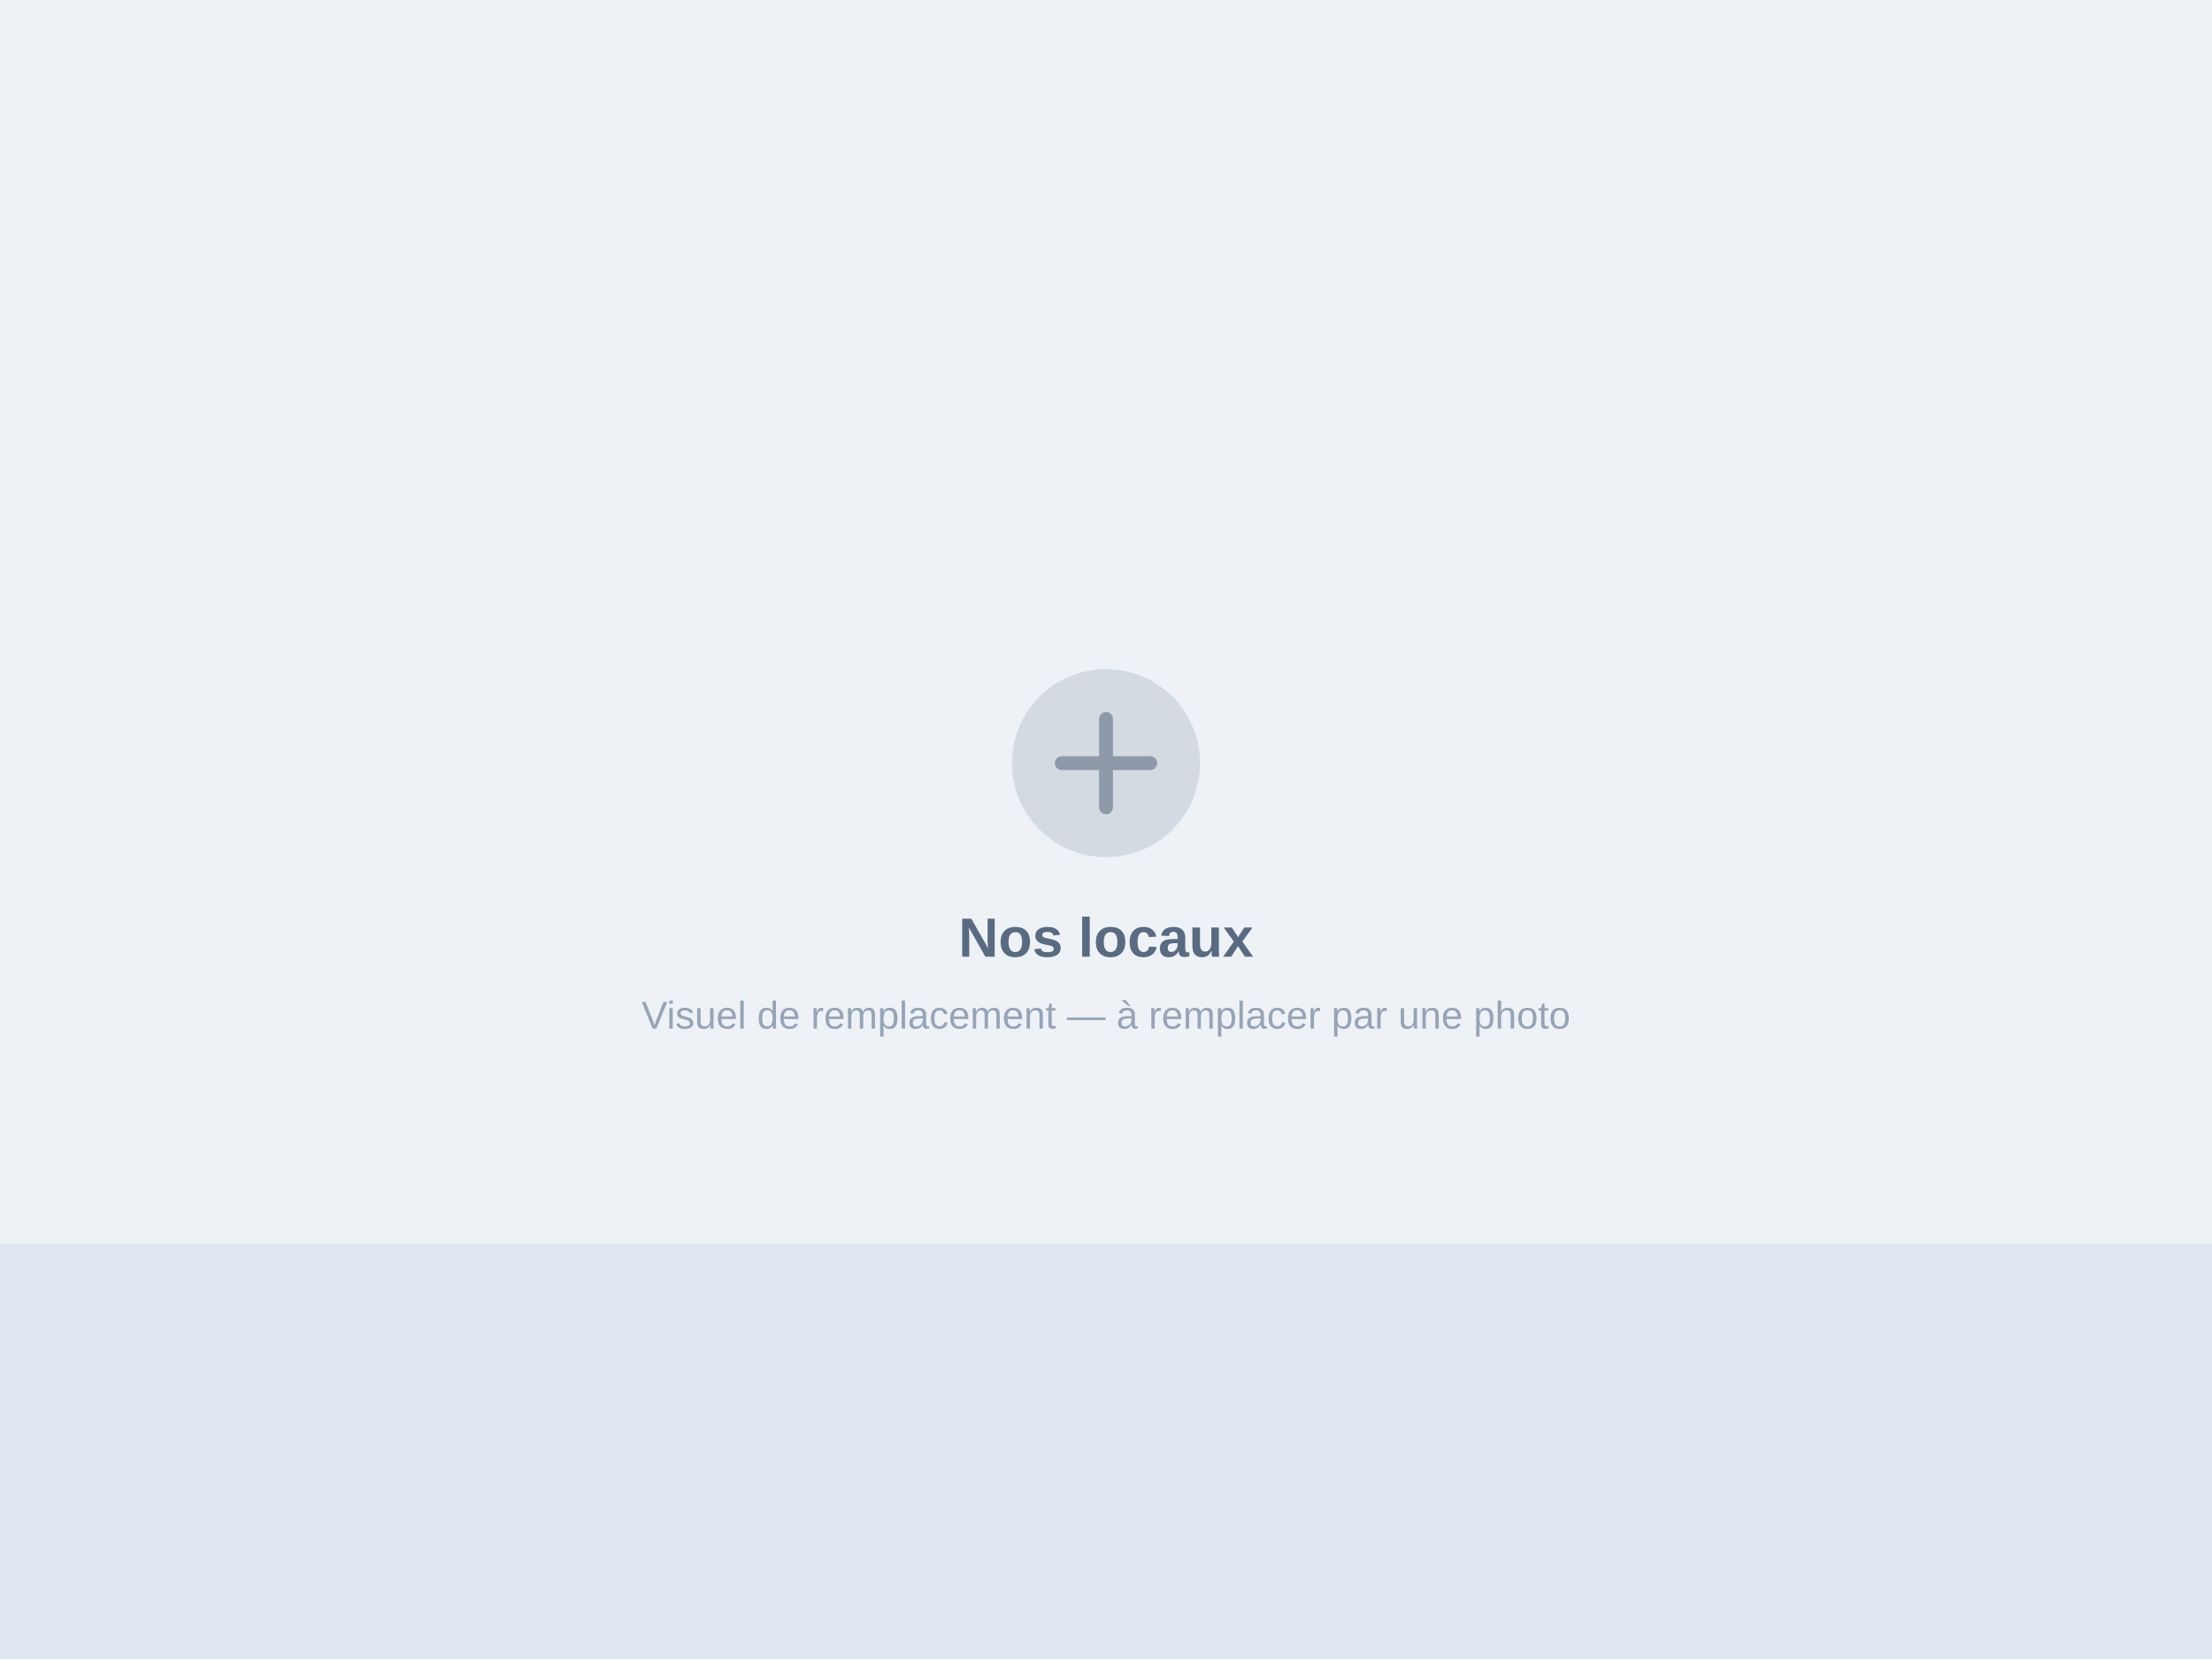
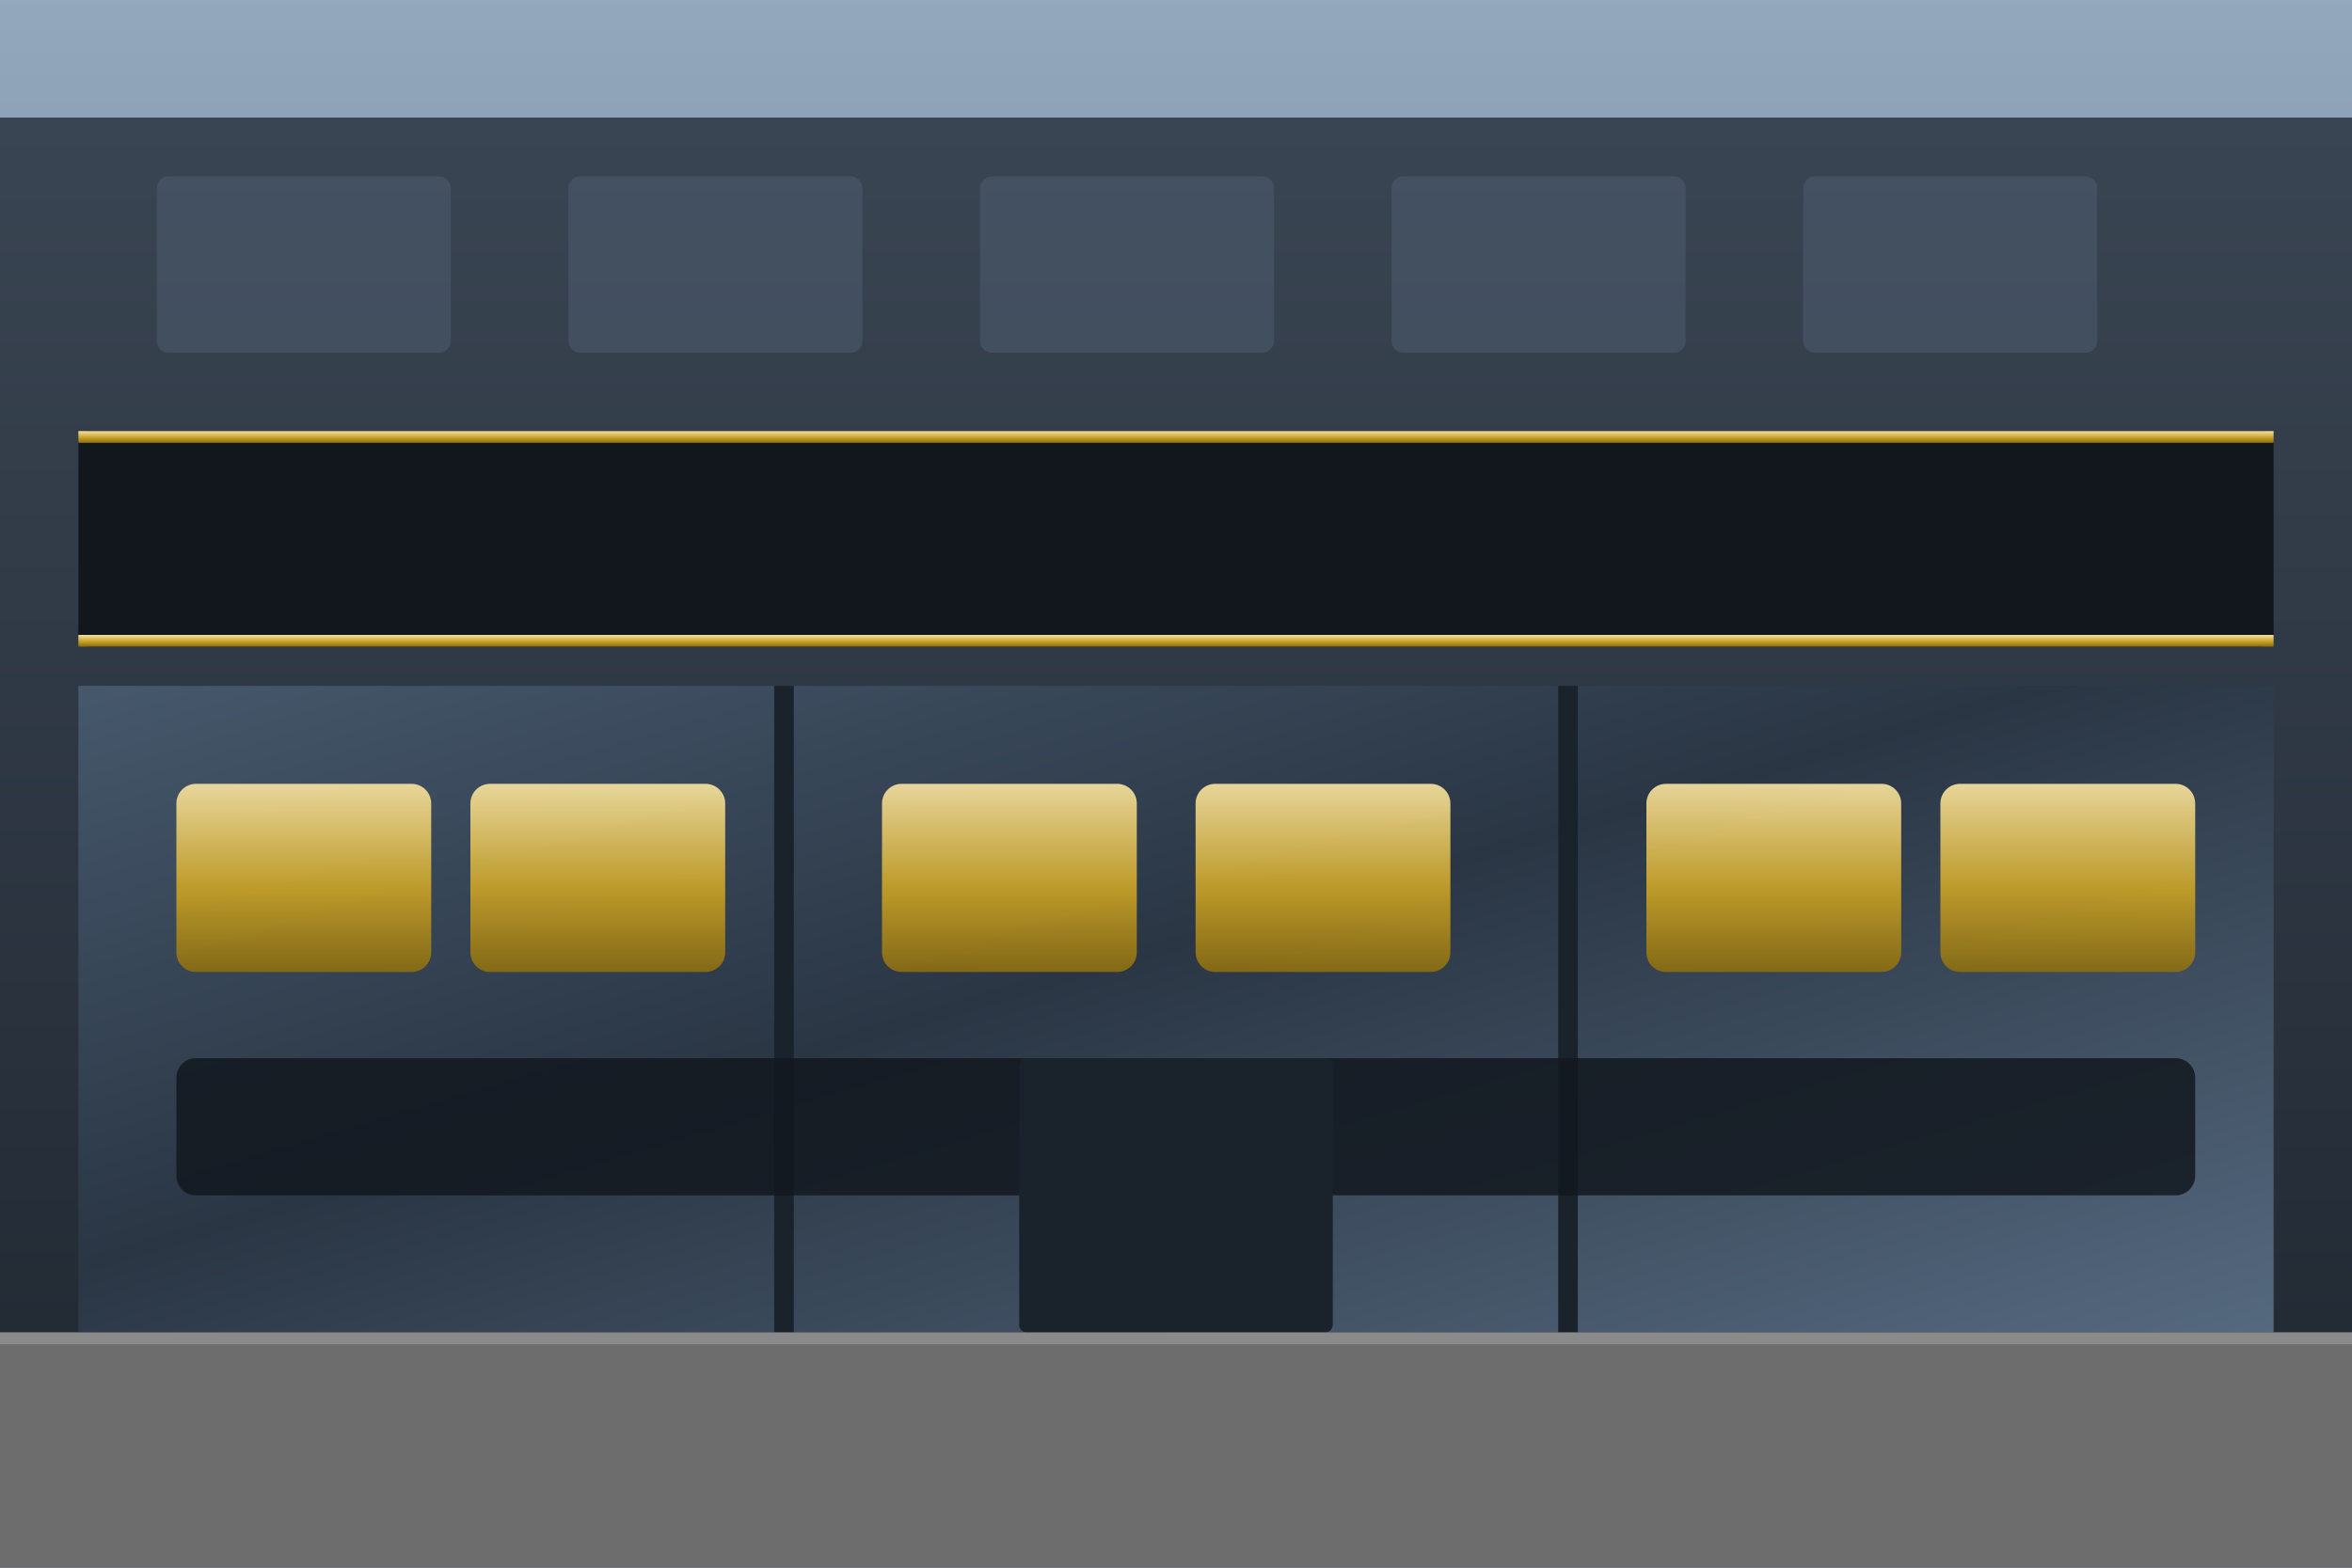
- <svg xmlns="http://www.w3.org/2000/svg" viewBox="0 0 800 600" role="img" aria-label="Nos locaux">
-   <rect width="800" height="600" fill="#eef2f7" />
-   <path d="M0 450h800v150H0z" fill="#dfe6ef" />
-   <circle cx="400" cy="276" r="34" fill="#0d2440" opacity=".12" />
-   <path d="M384 276h32M400 260v32" stroke="#0d2440" stroke-opacity=".35" stroke-width="5" stroke-linecap="round" />
-   <text x="400" y="346" text-anchor="middle" font-family="Segoe UI, Arial, sans-serif" font-size="20" font-weight="700" fill="#5a6b81">Nos locaux</text>
-   <text x="400" y="372" text-anchor="middle" font-family="Segoe UI, Arial, sans-serif" font-size="14" fill="#97a4b6">Visuel de remplacement — à remplacer par une photo</text>
+ <svg xmlns="http://www.w3.org/2000/svg" viewBox="0 0 1200 800" role="img" aria-label="Façade de l'auto-école">
+   <defs>
+     <linearGradient id="ciel" x1="0" y1="0" x2="0" y2="1">
+       <stop offset="0" stop-color="#93a7bd" />
+       <stop offset="100%" stop-color="#54657a" />
+     </linearGradient>
+     <linearGradient id="or" x1="0" y1="0" x2="0" y2="1">
+       <stop offset="0" stop-color="#f6e2a0" />
+       <stop offset="55%" stop-color="#c9a227" />
+       <stop offset="100%" stop-color="#8a6d12" />
+     </linearGradient>
+     <linearGradient id="vitre" x1="0" y1="0" x2="1" y2="1">
+       <stop offset="0" stop-color="#46586c" />
+       <stop offset="45%" stop-color="#2a3644" />
+       <stop offset="100%" stop-color="#55697f" />
+     </linearGradient>
+     <linearGradient id="mur" x1="0" y1="0" x2="0" y2="1">
+       <stop offset="0" stop-color="#3a4553" />
+       <stop offset="100%" stop-color="#232b35" />
+     </linearGradient>
+   </defs>
+   <rect width="1200" height="800" fill="url(#ciel)" />
+   <rect x="0" y="60" width="1200" height="620" fill="url(#mur)" />
+   <g fill="#4c5b6d" opacity=".55">
+     <rect x="80" y="90" width="150" height="90" rx="6" />
+     <rect x="290" y="90" width="150" height="90" rx="6" />
+     <rect x="500" y="90" width="150" height="90" rx="6" />
+     <rect x="710" y="90" width="150" height="90" rx="6" />
+     <rect x="920" y="90" width="150" height="90" rx="6" />
+   </g>
+   <rect x="40" y="220" width="1120" height="110" rx="6" fill="#12171e" />
+   <rect x="40" y="220" width="1120" height="6" fill="url(#or)" />
+   <rect x="40" y="324" width="1120" height="6" fill="url(#or)" />
+   <rect x="40" y="350" width="1120" height="330" fill="url(#vitre)" />
+   <g stroke="#1a222b" stroke-width="10" fill="none">
+     <path d="M400 350v330M800 350v330" />
+   </g>
+   <g fill="url(#or)" opacity=".92">
+     <rect x="90" y="400" width="130" height="96" rx="10" />
+     <rect x="240" y="400" width="130" height="96" rx="10" />
+     <rect x="450" y="400" width="130" height="96" rx="10" />
+     <rect x="610" y="400" width="130" height="96" rx="10" />
+     <rect x="840" y="400" width="130" height="96" rx="10" />
+     <rect x="990" y="400" width="130" height="96" rx="10" />
+   </g>
+   <rect x="90" y="540" width="1030" height="70" rx="10" fill="#12171e" opacity=".85" />
+   <rect x="520" y="540" width="160" height="140" rx="4" fill="#1a222b" />
+   <rect x="0" y="680" width="1200" height="120" fill="#6d6d6d" />
+   <rect x="0" y="680" width="1200" height="6" fill="#8a8a8a" />
</svg>
